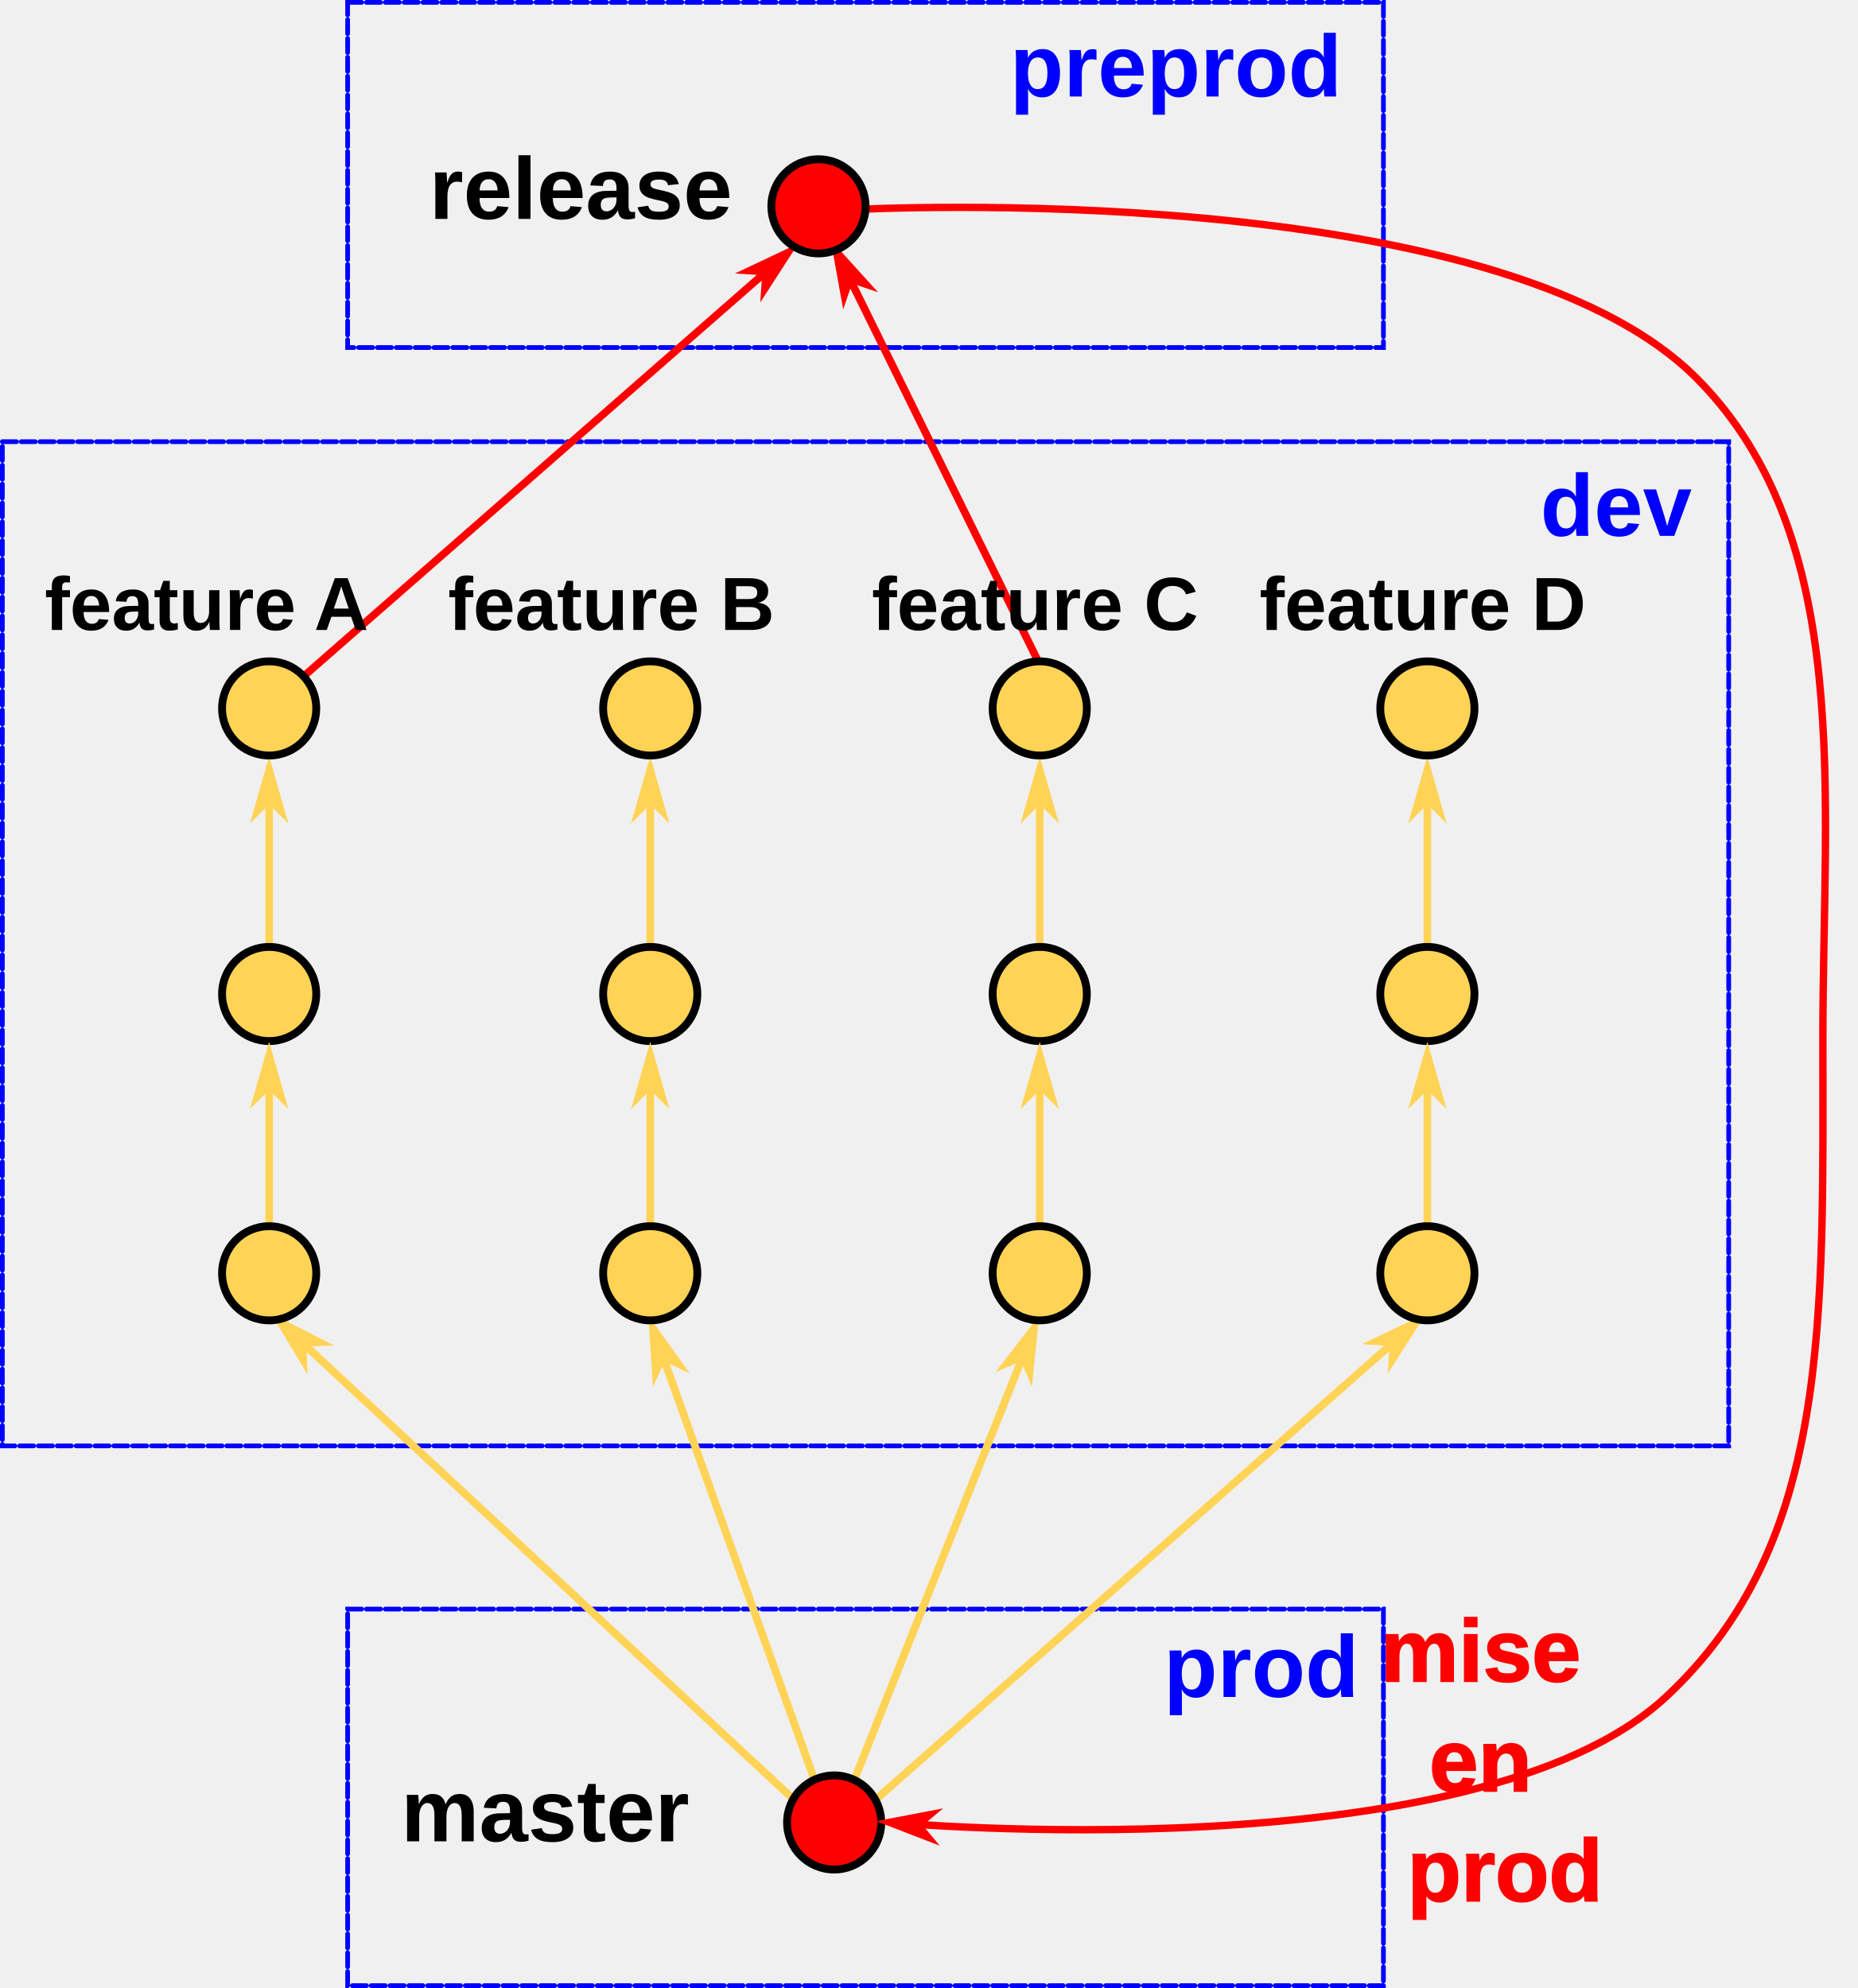
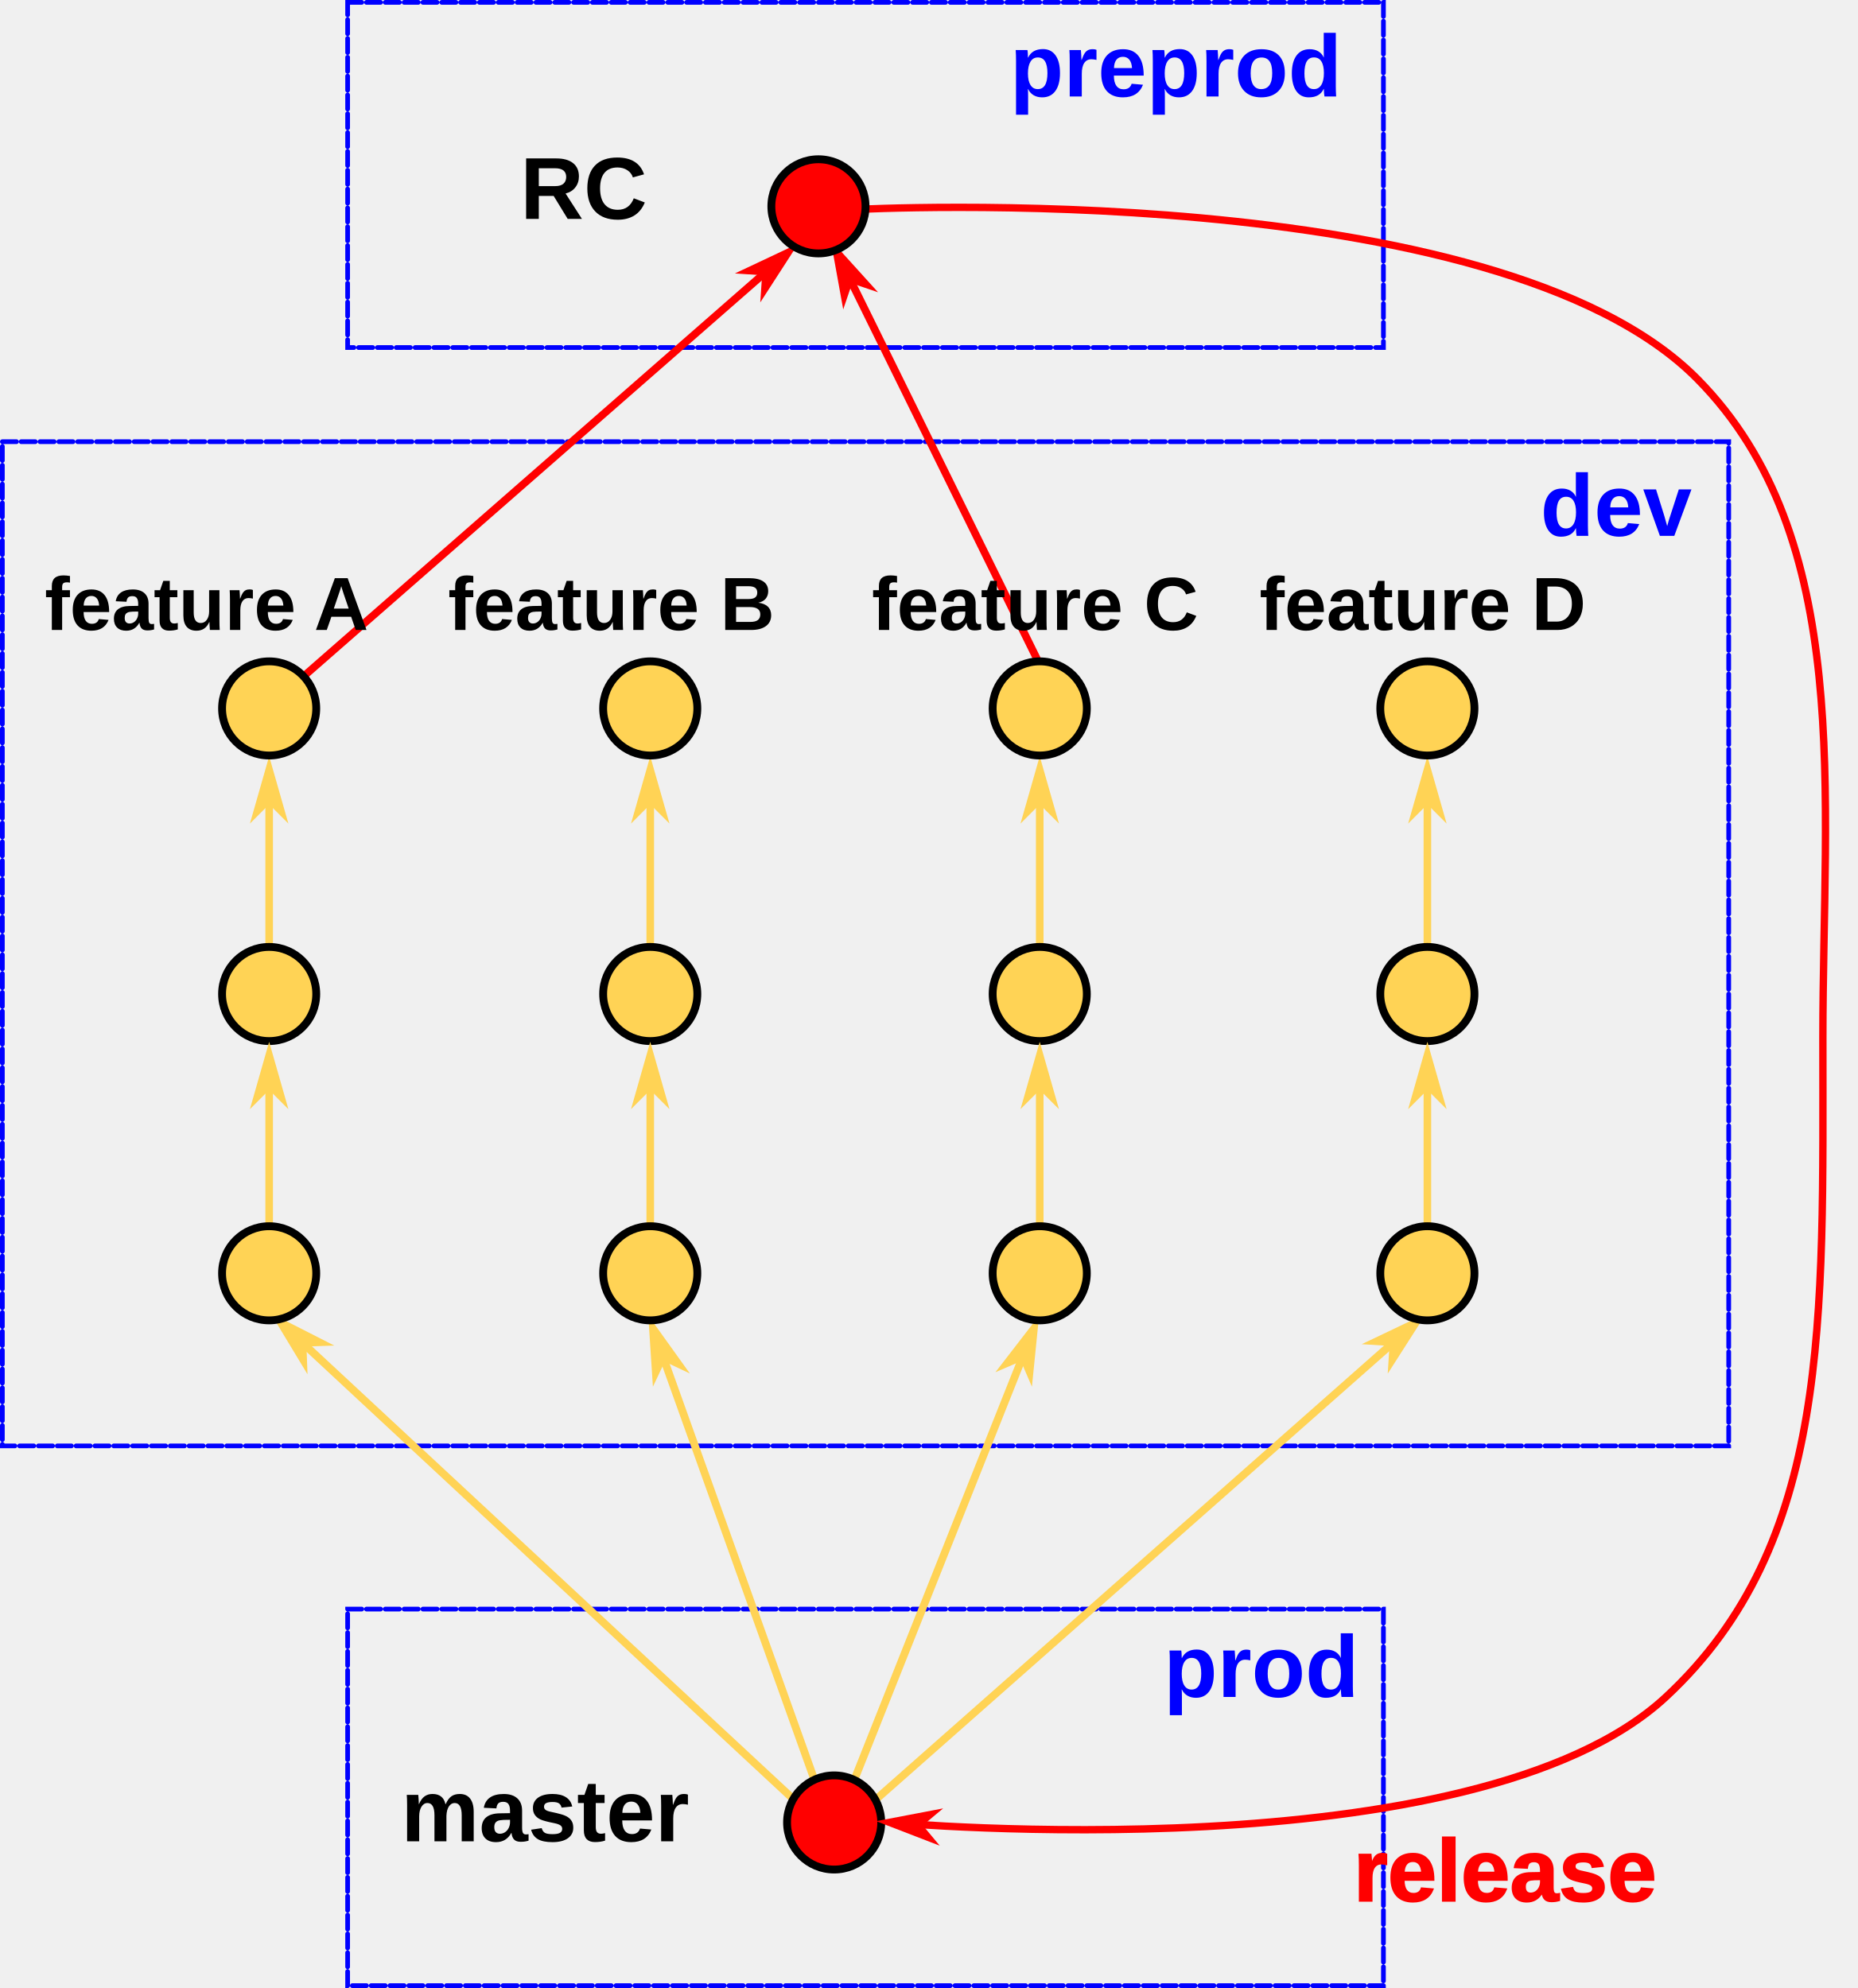
<svg xmlns="http://www.w3.org/2000/svg" xmlns:ns1="http://www.openswatchbook.org/uri/2009/osb" width="1183.875" height="1267" id="svg2" version="1.1">
  <defs id="defs4">
    <marker style="overflow:visible" id="Arrow1Mend" refX="0" refY="0" orient="auto">
      <path transform="matrix(-0.4,0,0,-0.4,-4,0)" style="fill-rule:evenodd;stroke:#000000;stroke-width:1pt" d="M 0,0 5,-5 -12.5,0 5,5 0,0 z" id="path4070" />
    </marker>
    <marker style="overflow:visible" id="TriangleOutL" refX="0" refY="0" orient="auto">
      <path transform="scale(0.8,0.8)" style="fill-rule:evenodd;stroke:#000000;stroke-width:1pt" d="m 5.77,0 -8.65,5 0,-10 8.65,5 z" id="path4203" />
    </marker>
    <marker style="overflow:visible" id="EmptyTriangleInL" refX="0" refY="0" orient="auto">
      <path transform="matrix(-0.8,0,0,-0.8,4.8,0)" style="fill:#ffffff;fill-rule:evenodd;stroke:#000000;stroke-width:1pt" d="m 5.77,0 -8.65,5 0,-10 8.65,5 z" id="path4212" />
    </marker>
    <marker style="overflow:visible" id="EmptyTriangleOutL" refX="0" refY="0" orient="auto">
      <path transform="matrix(0.8,0,0,0.8,-4.8,0)" style="fill:#ffffff;fill-rule:evenodd;stroke:#000000;stroke-width:1pt" d="m 5.77,0 -8.65,5 0,-10 8.65,5 z" id="path4221" />
    </marker>
    <linearGradient id="linearGradient9318">
      <stop id="stop9328" offset="0" style="stop-color:#ff0000;stop-opacity:0.247;" />
      <stop style="stop-color:#ff0000;stop-opacity:0.122;" offset="0.5" id="stop9334" />
      <stop id="stop9322" offset="1" style="stop-color:#ff0000;stop-opacity:0;" />
    </linearGradient>
    <linearGradient id="linearGradient9310">
      <stop id="stop9312" offset="0" style="stop-color:#ff0000;stop-opacity:1;" />
      <stop id="stop9314" offset="1" style="stop-color:#ff0000;stop-opacity:0;" />
    </linearGradient>
    <linearGradient ns1:paint="solid" id="linearGradient7685">
      <stop id="stop7687" offset="0" style="stop-color:#ff993b;stop-opacity:1;" />
    </linearGradient>
    <linearGradient id="linearGradient6243">
      <stop id="stop6245" offset="0" style="stop-color:#ff993b;stop-opacity:1;" />
      <stop id="stop6247" offset="1" style="stop-color:#ff993b;stop-opacity:0;" />
    </linearGradient>
    <linearGradient ns1:paint="solid" id="linearGradient6187">
      <stop id="stop6189" offset="0" style="stop-color:#ff973b;stop-opacity:1;" />
    </linearGradient>
    <linearGradient id="linearGradient6171">
      <stop id="stop6173" offset="0" style="stop-color:#e60000;stop-opacity:1;" />
      <stop id="stop6175" offset="1" style="stop-color:#000000;stop-opacity:0;" />
    </linearGradient>
    <marker style="overflow:visible" id="Arrow2Lend" refX="0" refY="0" orient="auto">
      <path transform="matrix(-1.1,0,0,-1.1,-1.1,0)" d="M 8.719,4.034 -2.207,0.016 8.719,-4.002 c -1.745,2.372 -1.735,5.617 -6e-7,8.035 z" style="fill-rule:evenodd;stroke-width:0.625;stroke-linejoin:round" id="path4082" />
    </marker>
    <marker style="overflow:visible" id="Arrow1Mend-8" refX="0" refY="0" orient="auto">
      <path transform="matrix(-0.4,0,0,-0.4,-4,0)" style="fill-rule:evenodd;stroke:#000000;stroke-width:1pt" d="M 0,0 5,-5 -12.5,0 5,5 0,0 z" id="path4070-5" />
    </marker>
    <marker style="overflow:visible" id="Arrow1Mend-5" refX="0" refY="0" orient="auto">
      <path transform="matrix(-0.4,0,0,-0.4,-4,0)" style="fill-rule:evenodd;stroke:#000000;stroke-width:1pt" d="M 0,0 5,-5 -12.5,0 5,5 0,0 z" id="path4070-2" />
    </marker>
    <marker style="overflow:visible" id="Arrow1Mend-2" refX="0" refY="0" orient="auto">
      <path transform="matrix(-0.4,0,0,-0.4,-4,0)" style="fill-rule:evenodd;stroke:#000000;stroke-width:1pt" d="M 0,0 5,-5 -12.5,0 5,5 0,0 z" id="path4070-8" />
    </marker>
    <marker style="overflow:visible" id="Arrow1Mend-87" refX="0" refY="0" orient="auto">
      <path transform="matrix(-0.4,0,0,-0.4,-4,0)" style="fill-rule:evenodd;stroke:#000000;stroke-width:1pt" d="M 0,0 5,-5 -12.5,0 5,5 0,0 z" id="path4070-4" />
    </marker>
    <marker style="overflow:visible" id="Arrow1Mend-0" refX="0" refY="0" orient="auto">
      <path transform="matrix(-0.4,0,0,-0.4,-4,0)" style="fill-rule:evenodd;stroke:#000000;stroke-width:1pt" d="M 0,0 5,-5 -12.5,0 5,5 0,0 z" id="path4070-59" />
    </marker>
    <marker style="overflow:visible" id="Arrow1Mend-7" refX="0" refY="0" orient="auto">
      <path transform="matrix(-0.4,0,0,-0.4,-4,0)" style="fill-rule:evenodd;stroke:#000000;stroke-width:1pt" d="M 0,0 5,-5 -12.5,0 5,5 0,0 z" id="path4070-40" />
    </marker>
    <marker style="overflow:visible" id="Arrow1Mend-1" refX="0" refY="0" orient="auto">
      <path transform="matrix(-0.4,0,0,-0.4,-4,0)" style="fill-rule:evenodd;stroke:#000000;stroke-width:1pt" d="M 0,0 5,-5 -12.5,0 5,5 0,0 z" id="path4070-7" />
    </marker>
    <marker style="overflow:visible" id="Arrow1Mend-54" refX="0" refY="0" orient="auto">
      <path transform="matrix(-0.4,0,0,-0.4,-4,0)" style="fill-rule:evenodd;stroke:#000000;stroke-width:1pt" d="M 0,0 5,-5 -12.5,0 5,5 0,0 z" id="path4070-20" />
    </marker>
    <marker style="overflow:visible" id="marker4034" refX="0" refY="0" orient="auto">
      <path transform="matrix(-0.4,0,0,-0.4,-4,0)" style="fill-rule:evenodd;stroke:#000000;stroke-width:1pt" d="M 0,0 5,-5 -12.5,0 5,5 0,0 z" id="path4036" />
    </marker>
    <marker style="overflow:visible" id="marker4038" refX="0" refY="0" orient="auto">
      <path transform="matrix(-0.4,0,0,-0.4,-4,0)" style="fill-rule:evenodd;stroke:#000000;stroke-width:1pt" d="M 0,0 5,-5 -12.5,0 5,5 0,0 z" id="path4040" />
    </marker>
    <marker style="overflow:visible" id="Arrow1Mend-6" refX="0" refY="0" orient="auto">
      <path transform="matrix(-0.4,0,0,-0.4,-4,0)" style="fill-rule:evenodd;stroke:#000000;stroke-width:1pt" d="M 0,0 5,-5 -12.5,0 5,5 0,0 z" id="path4070-57" />
    </marker>
    <marker style="overflow:visible" id="marker4034-5" refX="0" refY="0" orient="auto">
      <path transform="matrix(-0.4,0,0,-0.4,-4,0)" style="fill-rule:evenodd;stroke:#000000;stroke-width:1pt" d="M 0,0 5,-5 -12.5,0 5,5 0,0 z" id="path4036-4" />
    </marker>
    <marker style="overflow:visible" id="marker4038-1" refX="0" refY="0" orient="auto">
      <path transform="matrix(-0.4,0,0,-0.4,-4,0)" style="fill-rule:evenodd;stroke:#000000;stroke-width:1pt" d="M 0,0 5,-5 -12.5,0 5,5 0,0 z" id="path4040-2" />
    </marker>
    <marker style="overflow:visible" id="Arrow1Mendm" refX="0" refY="0" orient="auto">
      <path transform="matrix(-0.4,0,0,-0.4,-4,0)" style="stroke:#ffd355;stroke-width:1pt;fill:#ffd355;fill-rule:evenodd" d="M 0,0 5,-5 -12.5,0 5,5 0,0 z" id="path6084" />
    </marker>
    <marker style="overflow:visible" id="Arrow1Mendj" refX="0" refY="0" orient="auto">
      <path transform="matrix(-0.4,0,0,-0.4,-4,0)" style="stroke:#ffd355;stroke-width:1pt;fill:#ffd355;fill-rule:evenodd" d="M 0,0 5,-5 -12.5,0 5,5 0,0 z" id="path6087" />
    </marker>
    <marker style="overflow:visible" id="Arrow1Mendt" refX="0" refY="0" orient="auto">
      <path transform="matrix(-0.4,0,0,-0.4,-4,0)" style="stroke:#ffd355;stroke-width:1pt;fill:#ffd355;fill-rule:evenodd" d="M 0,0 5,-5 -12.5,0 5,5 0,0 z" id="path6090" />
    </marker>
    <marker style="overflow:visible" id="Arrow1MendO" refX="0" refY="0" orient="auto">
      <path transform="matrix(-0.4,0,0,-0.4,-4,0)" style="stroke:#ff0000;stroke-width:1pt;fill:#ff0000;fill-rule:evenodd" d="M 0,0 5,-5 -12.5,0 5,5 0,0 z" id="path6093" />
    </marker>
    <marker style="overflow:visible" id="Arrow1MendB" refX="0" refY="0" orient="auto">
      <path transform="matrix(-0.4,0,0,-0.4,-4,0)" style="stroke:#ffd355;stroke-width:1pt;fill:#ffd355;fill-rule:evenodd" d="M 0,0 5,-5 -12.5,0 5,5 0,0 z" id="path6096" />
    </marker>
    <marker style="overflow:visible" id="Arrow1Mendh" refX="0" refY="0" orient="auto">
      <path transform="matrix(-0.4,0,0,-0.4,-4,0)" style="stroke:#ffd355;stroke-width:1pt;fill:#ffd355;fill-rule:evenodd" d="M 0,0 5,-5 -12.5,0 5,5 0,0 z" id="path6099" />
    </marker>
    <marker style="overflow:visible" id="marker4038-1E" refX="0" refY="0" orient="auto">
      <path transform="matrix(-0.4,0,0,-0.4,-4,0)" style="stroke:#ff0000;stroke-width:1pt;fill:#ff0000;fill-rule:evenodd" d="M 0,0 5,-5 -12.5,0 5,5 0,0 z" id="path6102" />
    </marker>
    <marker style="overflow:visible" id="Arrow1Mendi" refX="0" refY="0" orient="auto">
      <path transform="matrix(-0.4,0,0,-0.4,-4,0)" style="stroke:#ffd355;stroke-width:1pt;fill:#ffd355;fill-rule:evenodd" d="M 0,0 5,-5 -12.5,0 5,5 0,0 z" id="path6105" />
    </marker>
    <marker style="overflow:visible" id="Arrow1MendN" refX="0" refY="0" orient="auto">
      <path transform="matrix(-0.4,0,0,-0.4,-4,0)" style="stroke:#ffd355;stroke-width:1pt;fill:#ffd355;fill-rule:evenodd" d="M 0,0 5,-5 -12.5,0 5,5 0,0 z" id="path6108" />
    </marker>
    <marker style="overflow:visible" id="Arrow1Mendr" refX="0" refY="0" orient="auto">
      <path transform="matrix(-0.4,0,0,-0.4,-4,0)" style="stroke:#ffd355;stroke-width:1pt;fill:#ffd355;fill-rule:evenodd" d="M 0,0 5,-5 -12.5,0 5,5 0,0 z" id="path6111" />
    </marker>
    <marker style="overflow:visible" id="Arrow1MendA" refX="0" refY="0" orient="auto">
      <path transform="matrix(-0.4,0,0,-0.4,-4,0)" style="stroke:#ffd355;stroke-width:1pt;fill:#ffd355;fill-rule:evenodd" d="M 0,0 5,-5 -12.5,0 5,5 0,0 z" id="path6114" />
    </marker>
    <marker style="overflow:visible" id="Arrow1Mendir" refX="0" refY="0" orient="auto">
      <path transform="matrix(-0.4,0,0,-0.4,-4,0)" style="stroke:#ffd355;stroke-width:1pt;fill:#ffd355;fill-rule:evenodd" d="M 0,0 5,-5 -12.5,0 5,5 0,0 z" id="path6117" />
    </marker>
    <marker style="overflow:visible" id="Arrow1Mendo" refX="0" refY="0" orient="auto">
      <path transform="matrix(-0.4,0,0,-0.4,-4,0)" style="stroke:#ffd355;stroke-width:1pt;fill:#ffd355;fill-rule:evenodd" d="M 0,0 5,-5 -12.5,0 5,5 0,0 z" id="path6120" />
    </marker>
    <marker style="overflow:visible" id="Arrow1MendW" refX="0" refY="0" orient="auto">
      <path transform="matrix(-0.4,0,0,-0.4,-4,0)" style="stroke:#ff0000;stroke-width:1pt;fill:#ff0000;fill-rule:evenodd" d="M 0,0 5,-5 -12.5,0 5,5 0,0 z" id="path6123" />
    </marker>
    <marker style="overflow:visible" id="Arrow1MendWb" refX="0" refY="0" orient="auto">
      <path transform="matrix(-0.4,0,0,-0.4,-4,0)" style="stroke:#ffd355;stroke-width:1pt;fill:#ffd355;fill-rule:evenodd" d="M 0,0 5,-5 -12.5,0 5,5 0,0 z" id="path6126" />
    </marker>
  </defs>
  <g transform="translate(-18.5,109.1378)" id="layer1">
    <rect y="-107.638" x="240" height="220" width="660" id="rect11933-7-7" style="fill:#f0f0f0;fill-opacity:1;fill-rule:nonzero;stroke:#0000ff;stroke-width:3;stroke-linecap:round;stroke-miterlimit:4;stroke-opacity:1;stroke-dasharray:9, 3;stroke-dashoffset:0" />
    <rect y="916.362" x="240" height="240" width="660" id="rect11933-7" style="fill:#f0f0f0;fill-opacity:1;fill-rule:nonzero;stroke:#0000ff;stroke-width:3;stroke-linecap:round;stroke-miterlimit:4;stroke-opacity:1;stroke-dasharray:9, 3;stroke-dashoffset:0" />
    <rect y="172.362" x="20" height="640" width="1100" id="rect11933" style="fill:#f0f0f0;fill-opacity:1;fill-rule:nonzero;stroke:#0000ff;stroke-width:3;stroke-linecap:round;stroke-miterlimit:4;stroke-opacity:1;stroke-dasharray:9, 3;stroke-dashoffset:0" />
    <path style="stroke-linejoin:miter;marker-end:url(#Arrow1MendW);stroke-opacity:1;stroke:#ff0000;stroke-linecap:butt;stroke-miterlimit:4;stroke-dasharray:none;stroke-width:4.83;fill:none" d="m 200,332.362 320,-280" id="path5967" />
    <path id="path5969" d="m 680,312.362 -128,-260" style="stroke-linejoin:miter;marker-end:url(#Arrow1MendO);stroke-opacity:1;stroke:#ff0000;stroke-linecap:butt;stroke-miterlimit:4;stroke-dasharray:none;stroke-width:4.873;fill:none" />
    <path id="path6157" d="m 432.825,494.362 0,-112" style="stroke-linejoin:miter;marker-end:url(#Arrow1MendN);stroke-opacity:1;fill-opacity:1;stroke:#ffd355;stroke-linecap:butt;stroke-miterlimit:4;stroke-dasharray:none;stroke-width:4.83;fill:#f0f0f0" />
    <path style="stroke-linejoin:miter;marker-end:url(#Arrow1Mendr);stroke-opacity:1;fill-opacity:1;stroke-dashoffset:30.547;stroke:#ffd355;stroke-linecap:butt;stroke-miterlimit:4;stroke-dasharray:none;stroke-width:4.927;fill:#ffd355" d="M 540,1032.362 434.825,738.362" id="path6159" />
    <path style="fill:#ffd355;fill-opacity:1;stroke:#000000;stroke-width:6.667;stroke-miterlimit:4;stroke-opacity:1;stroke-dasharray:none" id="path6233" d="m 220,152.362 c 0,22.091 -17.909,40 -40,40 -22.091,0 -40,-17.909 -40,-40 0,-22.091 17.909,-40 40,-40 22.091,0 40,17.909 40,40 z" transform="matrix(0.75,0,0,0.75,297.8252,410.0906)" />
    <path id="path6157-6" d="m 432.825,676.362 0,-112" style="stroke-linejoin:miter;marker-end:url(#Arrow1Mendir);stroke-opacity:1;fill-opacity:1;stroke:#ffd355;stroke-linecap:butt;stroke-miterlimit:4;stroke-dasharray:none;stroke-width:4.83;fill:#f0f0f0" />
    <text id="text6163-5" y="1064.362" x="274" style="font-size:56px;font-style:normal;font-variant:normal;font-weight:bold;font-stretch:normal;text-align:start;line-height:125%;letter-spacing:0px;word-spacing:0px;writing-mode:lr-tb;text-anchor:start;fill:#000000;fill-opacity:1;stroke:none;font-family:Arial;-inkscape-font-specification:Arial Bold" xml:space="preserve">
      <tspan y="1064.362" x="274" id="tspan17376">master</tspan>
    </text>
    <path id="path6157-3" d="m 681,494.362 0,-112" style="stroke-linejoin:miter;marker-end:url(#Arrow1Mendo);stroke-opacity:1;fill-opacity:1;stroke:#ffd355;stroke-linecap:butt;stroke-miterlimit:4;stroke-dasharray:none;stroke-width:4.83;fill:#f0f0f0" />
    <path style="fill:#ffd355;fill-opacity:1;stroke:#000000;stroke-width:6.667;stroke-miterlimit:4;stroke-opacity:1;stroke-dasharray:none" id="path6233-12" d="m 220,152.362 c 0,22.091 -17.909,40 -40,40 -22.091,0 -40,-17.909 -40,-40 0,-22.091 17.909,-40 40,-40 22.091,0 40,17.909 40,40 z" transform="matrix(0.75,0,0,0.75,546,410.0905)" />
    <path style="fill:#ffd355;fill-opacity:1;stroke:#000000;stroke-width:6.667;stroke-miterlimit:4;stroke-opacity:1;stroke-dasharray:none" id="path6233-1" d="m 220,152.362 c 0,22.091 -17.909,40 -40,40 -22.091,0 -40,-17.909 -40,-40 0,-22.091 17.909,-40 40,-40 22.091,0 40,17.909 40,40 z" transform="matrix(0.75,0,0,0.75,297.8252,588.0905)" />
    <path transform="matrix(0.75,0,0,0.75,297.8252,228.0906)" d="m 220,152.362 c 0,22.091 -17.909,40 -40,40 -22.091,0 -40,-17.909 -40,-40 0,-22.091 17.909,-40 40,-40 22.091,0 40,17.909 40,40 z" id="path6223" style="fill:#ffd355;fill-opacity:1;stroke:#000000;stroke-width:6.667;stroke-miterlimit:4;stroke-opacity:1;stroke-dasharray:none" />
    <path style="stroke-linejoin:miter;marker-end:url(#Arrow1Mendt);stroke-opacity:1;fill-opacity:1;stroke-dashoffset:30.547;stroke:#ffd355;stroke-linecap:butt;stroke-miterlimit:4;stroke-dasharray:none;stroke-width:4.927;fill:#ffd355" d="M 560,1032.362 677,738.362" id="path6159-0" />
    <text id="text6167" y="292.362" x="304" style="font-size:48px;font-style:normal;font-variant:normal;font-weight:bold;font-stretch:normal;text-align:start;line-height:125%;letter-spacing:0px;word-spacing:0px;writing-mode:lr-tb;text-anchor:start;fill:#000000;fill-opacity:1;stroke:none;font-family:Arial;-inkscape-font-specification:Arial Bold" xml:space="preserve">
      <tspan y="292.362" x="304" id="tspan17378">feature B</tspan>
    </text>
    <path id="path6157-6-9" d="m 681,676.362 0,-112" style="stroke-linejoin:miter;marker-end:url(#Arrow1Mendm);stroke-opacity:1;fill-opacity:1;stroke:#ffd355;stroke-linecap:butt;stroke-miterlimit:4;stroke-dasharray:none;stroke-width:4.83;fill:#f0f0f0" />
    <path style="fill:#ffd355;fill-opacity:1;stroke:#000000;stroke-width:6.667;stroke-miterlimit:4;stroke-opacity:1;stroke-dasharray:none" id="path6233-1-5" d="m 220,152.362 c 0,22.091 -17.909,40 -40,40 -22.091,0 -40,-17.909 -40,-40 0,-22.091 17.909,-40 40,-40 22.091,0 40,17.909 40,40 z" transform="matrix(0.75,0,0,0.75,546,588.0905)" />
    <text id="text6167-2" y="292.362" x="574" style="font-size:48px;font-style:normal;font-variant:normal;font-weight:bold;font-stretch:normal;text-align:start;line-height:125%;letter-spacing:0px;word-spacing:0px;writing-mode:lr-tb;text-anchor:start;fill:#000000;fill-opacity:1;stroke:none;font-family:Arial;-inkscape-font-specification:Arial Bold" xml:space="preserve">
      <tspan y="292.362" x="574" id="tspan17401">feature C</tspan>
    </text>
    <path transform="matrix(0.75,0,0,0.75,546,228.0905)" d="m 220,152.362 c 0,22.091 -17.909,40 -40,40 -22.091,0 -40,-17.909 -40,-40 0,-22.091 17.909,-40 40,-40 22.091,0 40,17.909 40,40 z" id="path6223-2" style="fill:#ffd355;fill-opacity:1;stroke:#000000;stroke-width:6.667;stroke-miterlimit:4;stroke-opacity:1;stroke-dasharray:none" />
    <path id="path6157-3-9" d="m 928,494.362 0,-112" style="stroke-linejoin:miter;marker-end:url(#Arrow1MendA);stroke-opacity:1;fill-opacity:1;stroke:#ffd355;stroke-linecap:butt;stroke-miterlimit:4;stroke-dasharray:none;stroke-width:4.83;fill:#f0f0f0" />
    <path style="fill:#ffd355;fill-opacity:1;stroke:#000000;stroke-width:6.667;stroke-miterlimit:4;stroke-opacity:1;stroke-dasharray:none" id="path6233-12-7" d="m 220,152.362 c 0,22.091 -17.909,40 -40,40 -22.091,0 -40,-17.909 -40,-40 0,-22.091 17.909,-40 40,-40 22.091,0 40,17.909 40,40 z" transform="matrix(0.75,0,0,0.75,793,410.0905)" />
    <path style="stroke-linejoin:miter;marker-end:url(#Arrow1Mendj);stroke-opacity:1;fill-opacity:1;stroke-dashoffset:30.547;stroke:#ffd355;stroke-linecap:butt;stroke-miterlimit:4;stroke-dasharray:none;stroke-width:4.927;fill:#ffd355" d="m 560,1052.362 360,-318" id="path6159-0-3" />
    <path id="path6157-6-9-7" d="m 928,676.362 0,-112" style="stroke-linejoin:miter;marker-end:url(#Arrow1MendWb);stroke-opacity:1;fill-opacity:1;stroke:#ffd355;stroke-linecap:butt;stroke-miterlimit:4;stroke-dasharray:none;stroke-width:4.83;fill:#f0f0f0" />
    <path style="fill:#ffd355;fill-opacity:1;stroke:#000000;stroke-width:6.667;stroke-miterlimit:4;stroke-opacity:1;stroke-dasharray:none" id="path6233-1-5-2" d="m 220,152.362 c 0,22.091 -17.909,40 -40,40 -22.091,0 -40,-17.909 -40,-40 0,-22.091 17.909,-40 40,-40 22.091,0 40,17.909 40,40 z" transform="matrix(0.75,0,0,0.75,793,588.0905)" />
    <text id="text6167-2-6" y="292.362" x="821" style="font-size:48px;font-style:normal;font-variant:normal;font-weight:bold;font-stretch:normal;text-align:start;line-height:125%;letter-spacing:0px;word-spacing:0px;writing-mode:lr-tb;text-anchor:start;fill:#000000;fill-opacity:1;stroke:none;font-family:Arial;-inkscape-font-specification:Arial Bold" xml:space="preserve">
      <tspan y="292.362" x="821" id="tspan17401-0">feature D</tspan>
    </text>
    <path transform="matrix(0.75,0,0,0.75,793,228.0905)" d="m 220,152.362 c 0,22.091 -17.909,40 -40,40 -22.091,0 -40,-17.909 -40,-40 0,-22.091 17.909,-40 40,-40 22.091,0 40,17.909 40,40 z" id="path6223-2-1" style="fill:#ffd355;fill-opacity:1;stroke:#000000;stroke-width:6.667;stroke-miterlimit:4;stroke-opacity:1;stroke-dasharray:none" />
    <path id="path6157-3-0" d="m 190,494.362 0,-112" style="stroke-linejoin:miter;marker-end:url(#Arrow1MendB);stroke-opacity:1;fill-opacity:1;stroke:#ffd355;stroke-linecap:butt;stroke-miterlimit:4;stroke-dasharray:none;stroke-width:4.83;fill:#f0f0f0" />
    <path style="fill:#ffd355;fill-opacity:1;stroke:#000000;stroke-width:6.667;stroke-miterlimit:4;stroke-opacity:1;stroke-dasharray:none" id="path6233-12-0" d="m 220,152.362 c 0,22.091 -17.909,40 -40,40 -22.091,0 -40,-17.909 -40,-40 0,-22.091 17.909,-40 40,-40 22.091,0 40,17.909 40,40 z" transform="matrix(0.75,0,0,0.75,55,410.0905)" />
    <path style="stroke-linejoin:miter;marker-end:url(#Arrow1Mendi);stroke-opacity:1;fill-opacity:1;stroke-dashoffset:30.547;stroke:#ffd355;stroke-linecap:butt;stroke-miterlimit:4;stroke-dasharray:none;stroke-width:4.927;fill:#ffd355" d="M 540,1052.362 198,734.362" id="path6159-0-1" />
    <path id="path6157-6-9-4" d="m 190,676.362 0,-112" style="stroke-linejoin:miter;marker-end:url(#Arrow1Mendh);stroke-opacity:1;fill-opacity:1;stroke:#ffd355;stroke-linecap:butt;stroke-miterlimit:4;stroke-dasharray:none;stroke-width:4.83;fill:#f0f0f0" />
    <path style="fill:#ffd355;fill-opacity:1;stroke:#000000;stroke-width:6.667;stroke-miterlimit:4;stroke-opacity:1;stroke-dasharray:none" id="path6233-1-5-6" d="m 220,152.362 c 0,22.091 -17.909,40 -40,40 -22.091,0 -40,-17.909 -40,-40 0,-22.091 17.909,-40 40,-40 22.091,0 40,17.909 40,40 z" transform="matrix(0.75,0,0,0.75,55,588.0905)" />
    <text id="text6167-2-0" y="292.362" x="47" style="font-size:48px;font-style:normal;font-variant:normal;font-weight:bold;font-stretch:normal;text-align:start;line-height:125%;letter-spacing:0px;word-spacing:0px;writing-mode:lr-tb;text-anchor:start;fill:#000000;fill-opacity:1;stroke:none;font-family:Arial;-inkscape-font-specification:Arial Bold" xml:space="preserve">
      <tspan y="292.362" x="47" id="tspan17401-7">feature A</tspan>
    </text>
    <path transform="matrix(0.75,0,0,0.75,55,228.0905)" d="m 220,152.362 c 0,22.091 -17.909,40 -40,40 -22.091,0 -40,-17.909 -40,-40 0,-22.091 17.909,-40 40,-40 22.091,0 40,17.909 40,40 z" id="path6223-2-17" style="fill:#ffd355;fill-opacity:1;stroke:#000000;stroke-width:6.667;stroke-miterlimit:4;stroke-opacity:1;stroke-dasharray:none" />
    <path style="fill:#ff0000;fill-opacity:1;stroke:#000000;stroke-width:6.667;stroke-miterlimit:4;stroke-opacity:1;stroke-dasharray:none" id="path6215" d="m 220,152.362 c 0,22.091 -17.909,40 -40,40 -22.091,0 -40,-17.909 -40,-40 0,-22.091 17.909,-40 40,-40 22.091,0 40,17.909 40,40 z" transform="matrix(0.75,0,0,0.75,415,938.0905)" />
    <path transform="translate(-201.5,-49.125)" id="path4768" d="m 765.5,73.487 c 0,0 407.81,-21.557 536,108 100.239,101.308 80,264.937 80,420 0,180 5.418,322.029 -100,420 -122.191,113.559 -494,80 -494,80" style="stroke-linejoin:miter;marker-end:url(#marker4038-1E);stroke-opacity:1;stroke:#ff0000;stroke-linecap:butt;stroke-miterlimit:4;stroke-dasharray:none;stroke-width:4.7;fill:none" />
    <text id="text6163-5-7" y="30.362" x="292" style="font-size:56px;font-style:normal;font-variant:normal;font-weight:bold;font-stretch:normal;text-align:start;line-height:125%;letter-spacing:0px;word-spacing:0px;writing-mode:lr-tb;text-anchor:start;fill:#000000;fill-opacity:1;stroke:none;font-family:Arial;-inkscape-font-specification:Arial Bold" xml:space="preserve">
-       <tspan y="30.362" x="292" id="tspan17376-3">release</tspan>
+       <tspan y="30.362" x="350" id="tspan17376-3">RC</tspan>
    </text>
    <text id="text6163-5-7-3" y="-47.638" x="662" style="font-size:56px;font-style:normal;font-variant:normal;font-weight:bold;font-stretch:normal;text-align:start;line-height:125%;letter-spacing:0px;word-spacing:0px;writing-mode:lr-tb;text-anchor:start;fill:#0000ff;fill-opacity:1;stroke:none;font-family:Arial;-inkscape-font-specification:Arial Bold" xml:space="preserve">
      <tspan y="-47.638" x="662" id="tspan17376-3-5">preprod</tspan>
    </text>
    <text id="text6163-5-7-3-9" y="972.362" x="760" style="font-size:56px;font-style:normal;font-variant:normal;font-weight:bold;font-stretch:normal;text-align:start;line-height:125%;letter-spacing:0px;word-spacing:0px;writing-mode:lr-tb;text-anchor:start;fill:#0000ff;fill-opacity:1;stroke:none;font-family:Arial;-inkscape-font-specification:Arial Bold" xml:space="preserve">
      <tspan y="972.362" x="760" id="tspan17376-3-5-9">prod</tspan>
    </text>
    <text id="text6163-5-7-3-9-8" y="962.362" x="1016.379" style="font-size:56px;font-style:normal;font-variant:normal;font-weight:bold;font-stretch:normal;text-align:center;line-height:125%;letter-spacing:0px;word-spacing:0px;writing-mode:lr-tb;text-anchor:middle;fill:#ff0000;fill-opacity:1;stroke:#ff0000;stroke-opacity:1;font-family:Arial;-inkscape-font-specification:Arial Bold" xml:space="preserve">
-       <tspan y="962.362" x="1016.379" id="tspan17376-3-5-9-1">mise</tspan>
-       <tspan id="tspan3097" y="1032.362" x="1016.379">en</tspan>
-       <tspan id="tspan3099" y="1102.362" x="1016.379">prod</tspan>
+       <tspan id="tspan3099" y="1102.362" x="1016.379">release</tspan>
    </text>
    <text id="text6163-5-7-3-9-82" y="232.362" x="1000" style="font-size:56px;font-style:normal;font-variant:normal;font-weight:bold;font-stretch:normal;text-align:start;line-height:125%;letter-spacing:0px;word-spacing:0px;writing-mode:lr-tb;text-anchor:start;fill:#0000ff;fill-opacity:1;stroke:none;font-family:Arial;-inkscape-font-specification:Arial Bold" xml:space="preserve">
      <tspan y="232.362" x="1000" id="tspan17376-3-5-9-6">dev</tspan>
    </text>
    <path style="fill:#ff0000;fill-opacity:1;stroke:#000000;stroke-width:6.667;stroke-miterlimit:4;stroke-opacity:1;stroke-dasharray:none" id="path6197" d="m 220,152.362 c 0,22.091 -17.909,40 -40,40 -22.091,0 -40,-17.909 -40,-40 0,-22.091 17.909,-40 40,-40 22.091,0 40,17.909 40,40 z" transform="matrix(0.75,0,0,0.75,405,-91.90948)" />
  </g>
</svg>
